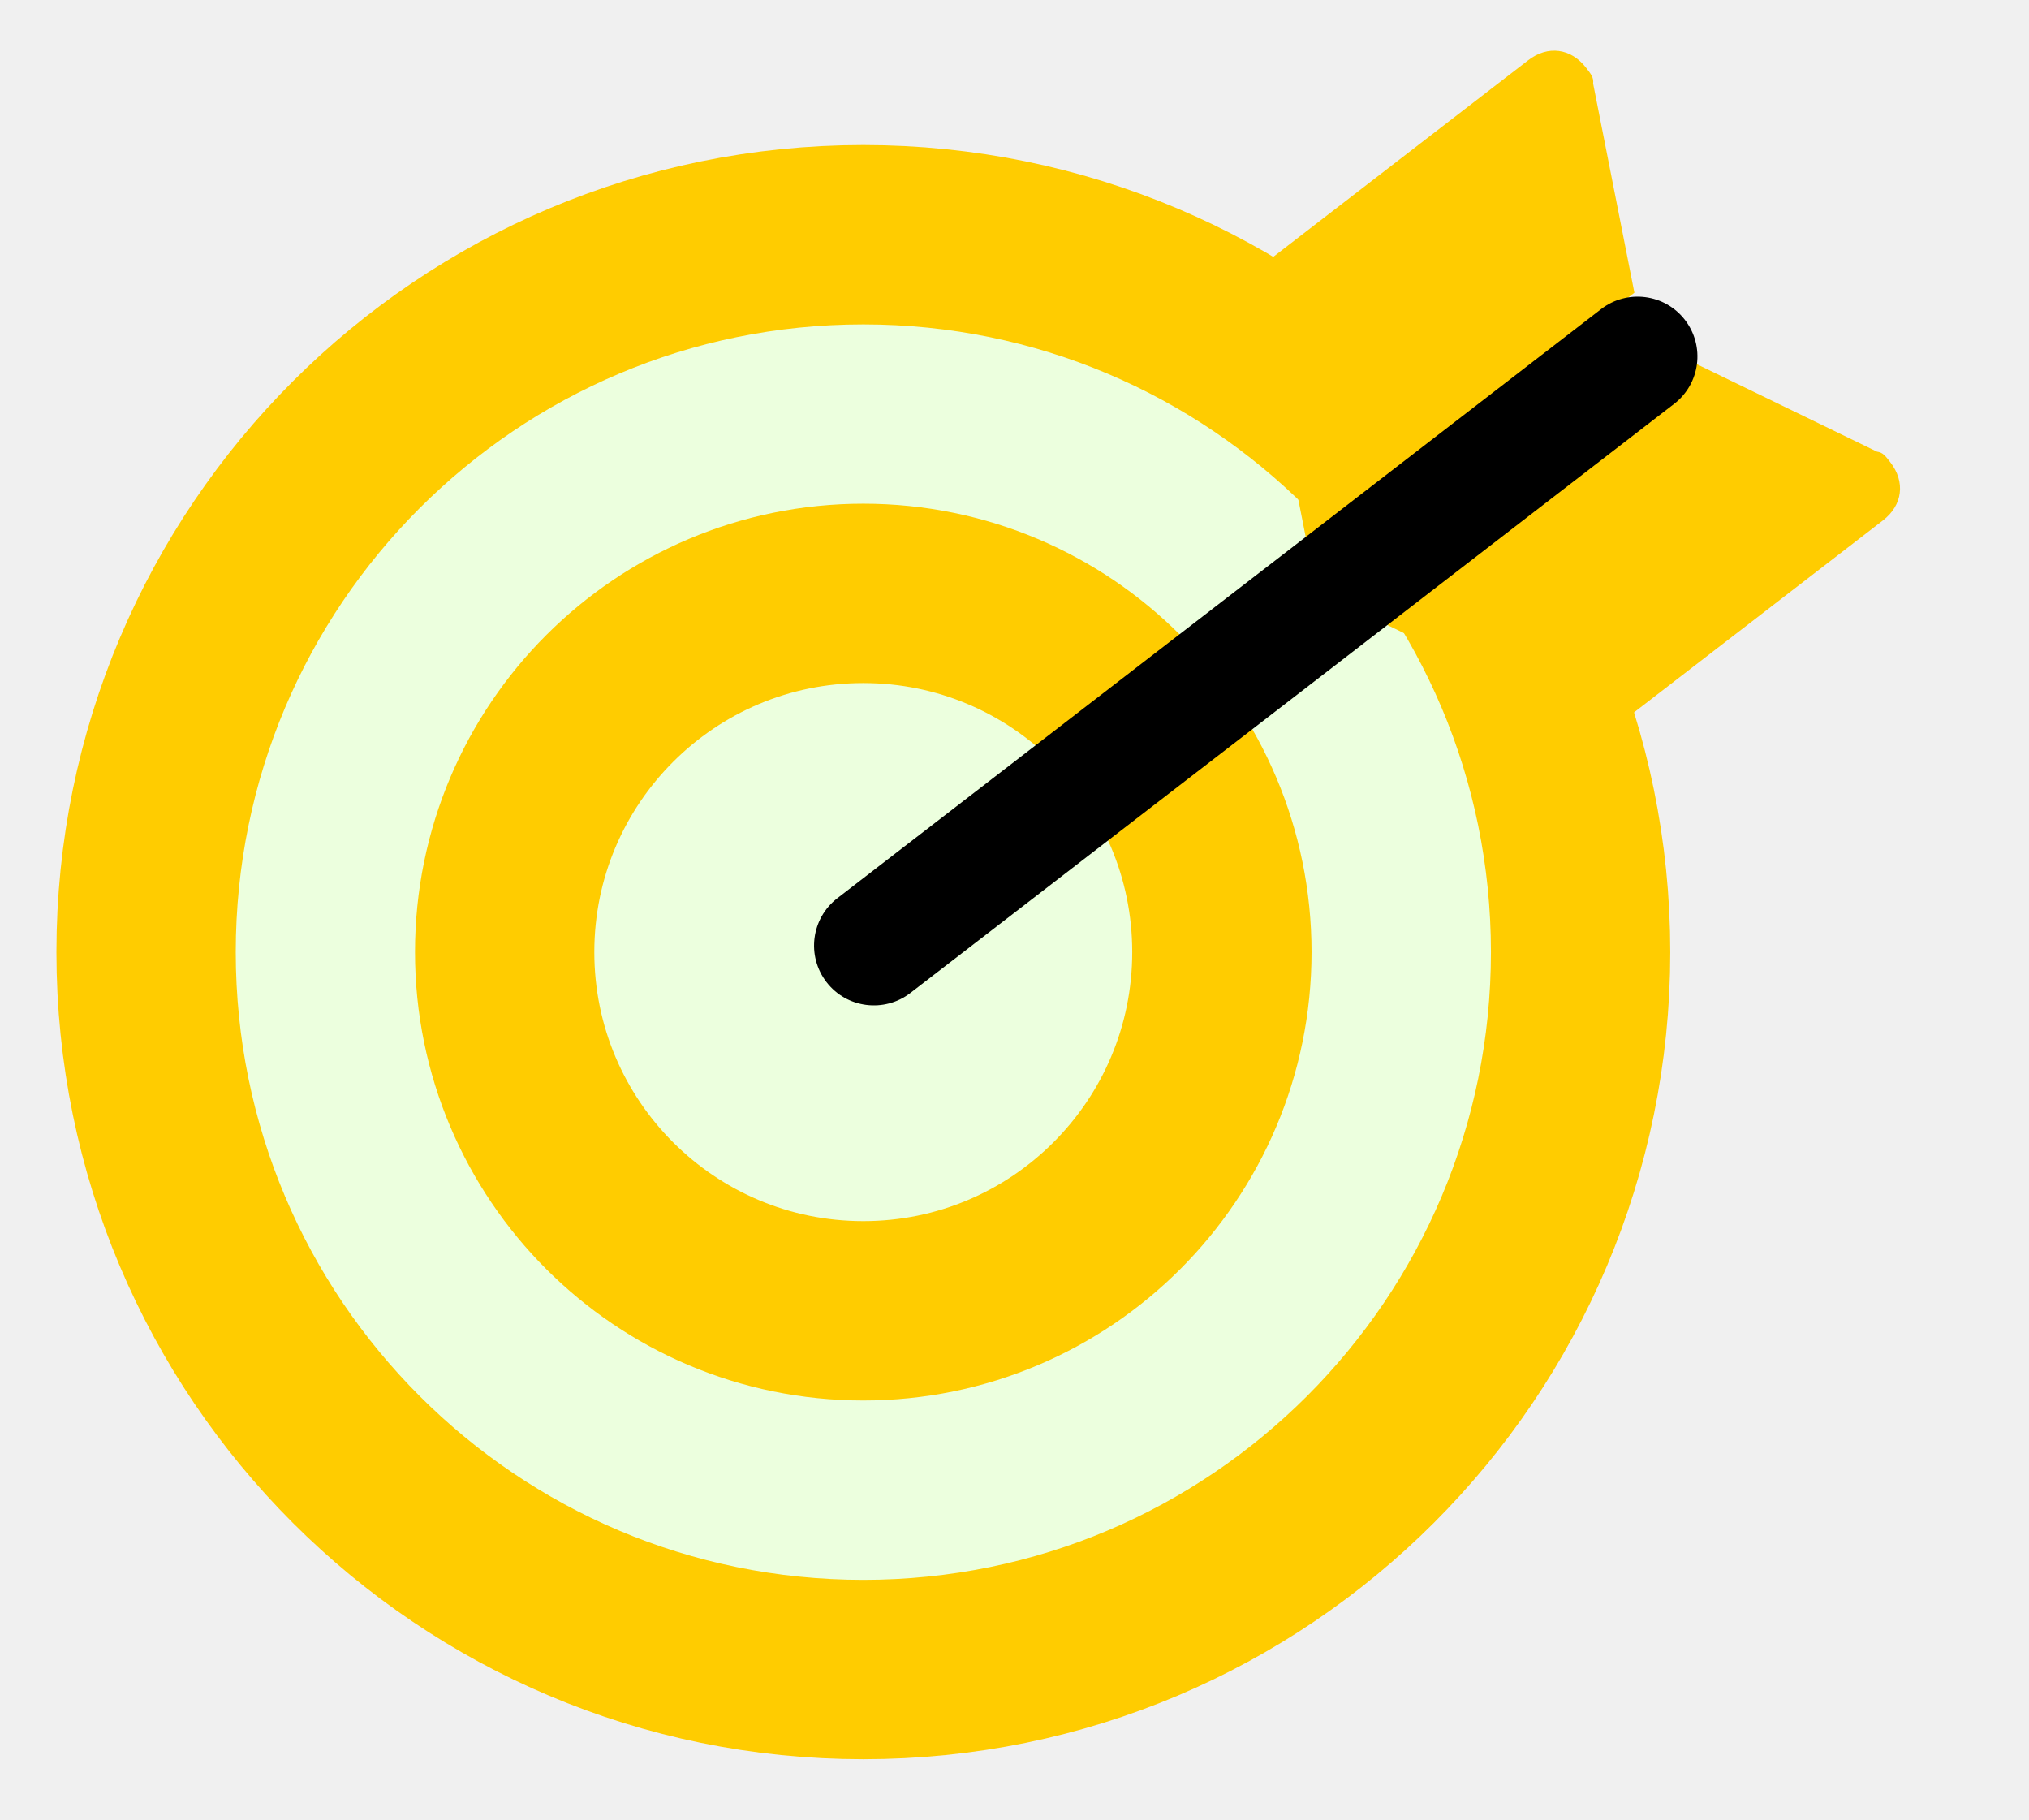
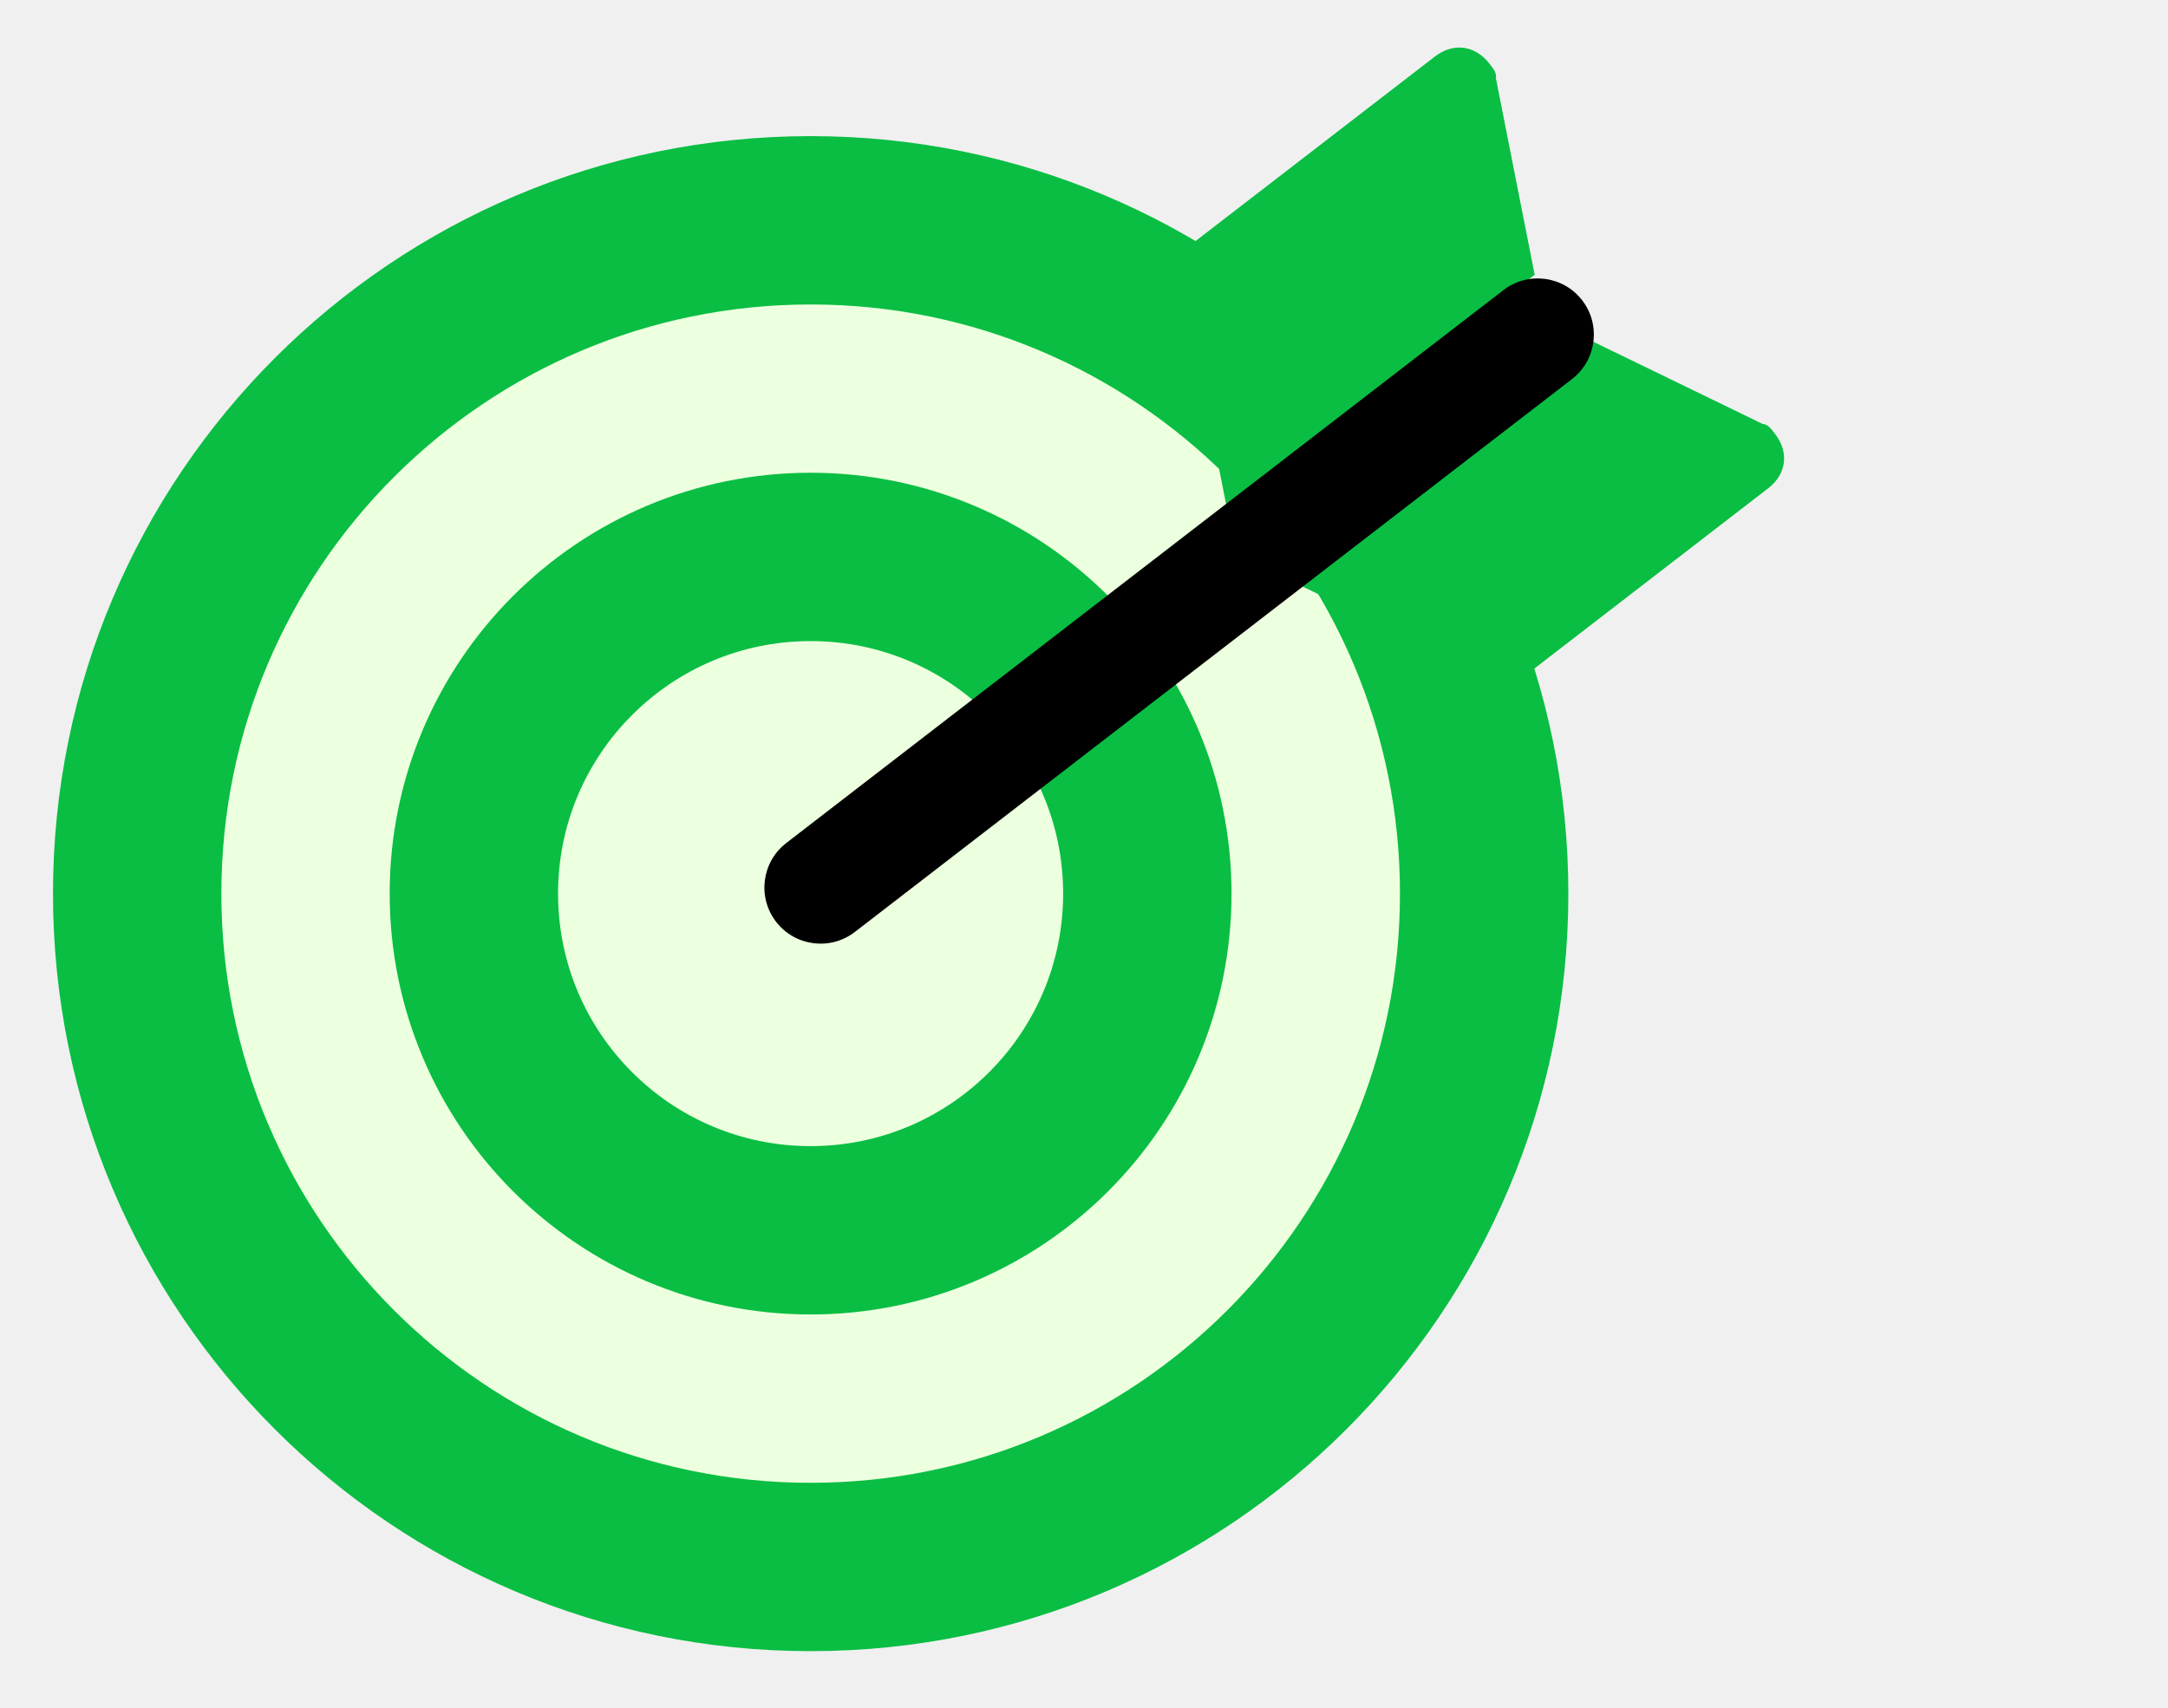
- <svg xmlns="http://www.w3.org/2000/svg" width="29" height="26" viewBox="0 0 29 26" fill="none">
-   <g clip-path="url(#clip0_1073_16842)">
-     <g clip-path="url(#clip1_1073_16842)">
-       <g clip-path="url(#clip2_1073_16842)">
-         <path d="M12.339 23.857C18.001 23.857 22.591 19.267 22.591 13.605C22.591 7.943 18.001 3.354 12.339 3.354C6.678 3.354 2.088 7.943 2.088 13.605C2.088 19.267 6.678 23.857 12.339 23.857Z" fill="#ECFFDE" stroke="#FFCC00" stroke-width="2.563" />
-         <path d="M12.339 18.731C15.169 18.731 17.464 16.436 17.464 13.605C17.464 10.774 15.169 8.479 12.339 8.479C9.508 8.479 7.213 10.774 7.213 13.605C7.213 16.436 9.508 18.731 12.339 18.731Z" fill="#ECFFDE" stroke="#FFCC00" stroke-width="2.563" />
-         <path fill-rule="evenodd" clip-rule="evenodd" d="M23.36 4.183L18.685 7.789L17.992 4.279C17.977 4.066 18.008 3.817 18.195 3.673L21.842 0.861C22.122 0.644 22.454 0.688 22.671 0.97C22.744 1.064 22.78 1.111 22.77 1.194L23.36 4.183Z" fill="#FFCC00" />
-         <path fill-rule="evenodd" clip-rule="evenodd" d="M24.085 5.123L19.41 8.728L22.628 10.291C22.83 10.359 23.079 10.392 23.266 10.248L26.913 7.436C27.194 7.219 27.236 6.887 27.018 6.606C26.946 6.512 26.91 6.465 26.827 6.454L24.085 5.123Z" fill="#FFCC00" />
+ <svg xmlns="http://www.w3.org/2000/svg" width="33" height="26" viewBox="0 0 33 26" fill="none">
+   <g clip-path="url(#clip0_1142_14067)">
+     <g clip-path="url(#clip1_1142_14067)">
+       <g clip-path="url(#clip2_1142_14067)">
+         <path d="M12.339 23.857C18.001 23.857 22.591 19.267 22.591 13.605C22.591 7.943 18.001 3.354 12.339 3.354C6.678 3.354 2.088 7.943 2.088 13.605C2.088 19.267 6.678 23.857 12.339 23.857Z" fill="#ECFFDE" stroke="#09BE43" stroke-width="2.563" />
+         <path d="M12.339 18.731C15.169 18.731 17.464 16.436 17.464 13.605C17.464 10.774 15.169 8.479 12.339 8.479C9.508 8.479 7.213 10.774 7.213 13.605C7.213 16.436 9.508 18.731 12.339 18.731Z" fill="#ECFFDE" stroke="#09BE43" stroke-width="2.563" />
+         <path fill-rule="evenodd" clip-rule="evenodd" d="M23.36 4.183L18.685 7.788L17.992 4.279C17.977 4.066 18.008 3.817 18.195 3.672L21.842 0.86C22.122 0.644 22.454 0.688 22.671 0.969C22.744 1.063 22.78 1.11 22.77 1.193L23.36 4.183Z" fill="#09BE43" />
+         <path fill-rule="evenodd" clip-rule="evenodd" d="M24.085 5.122L19.41 8.727L22.628 10.29C22.83 10.359 23.079 10.392 23.266 10.247L26.913 7.435C27.194 7.219 27.236 6.887 27.018 6.605C26.946 6.511 26.91 6.464 26.827 6.453L24.085 5.122Z" fill="#09BE43" />
        <path d="M22.884 4.417L11.968 12.835C11.594 13.124 11.525 13.66 11.813 14.034C12.101 14.408 12.638 14.477 13.012 14.189L23.928 5.771C24.302 5.482 24.371 4.946 24.083 4.572C23.795 4.198 23.258 4.129 22.884 4.417Z" fill="black" />
      </g>
    </g>
  </g>
  <defs>
-     <clipPath id="clip0_1073_16842">
+     <clipPath id="clip0_1142_14067">
      <rect width="28" height="25" fill="white" transform="translate(0.369141 0.5)" />
    </clipPath>
-     <clipPath id="clip1_1073_16842">
+     <clipPath id="clip1_1142_14067">
      <rect width="28" height="25" fill="white" transform="translate(0.369141 0.5)" />
    </clipPath>
-     <clipPath id="clip2_1073_16842">
+     <clipPath id="clip2_1142_14067">
      <rect width="28" height="25" fill="white" transform="translate(0.369141 0.5)" />
    </clipPath>
  </defs>
</svg>
